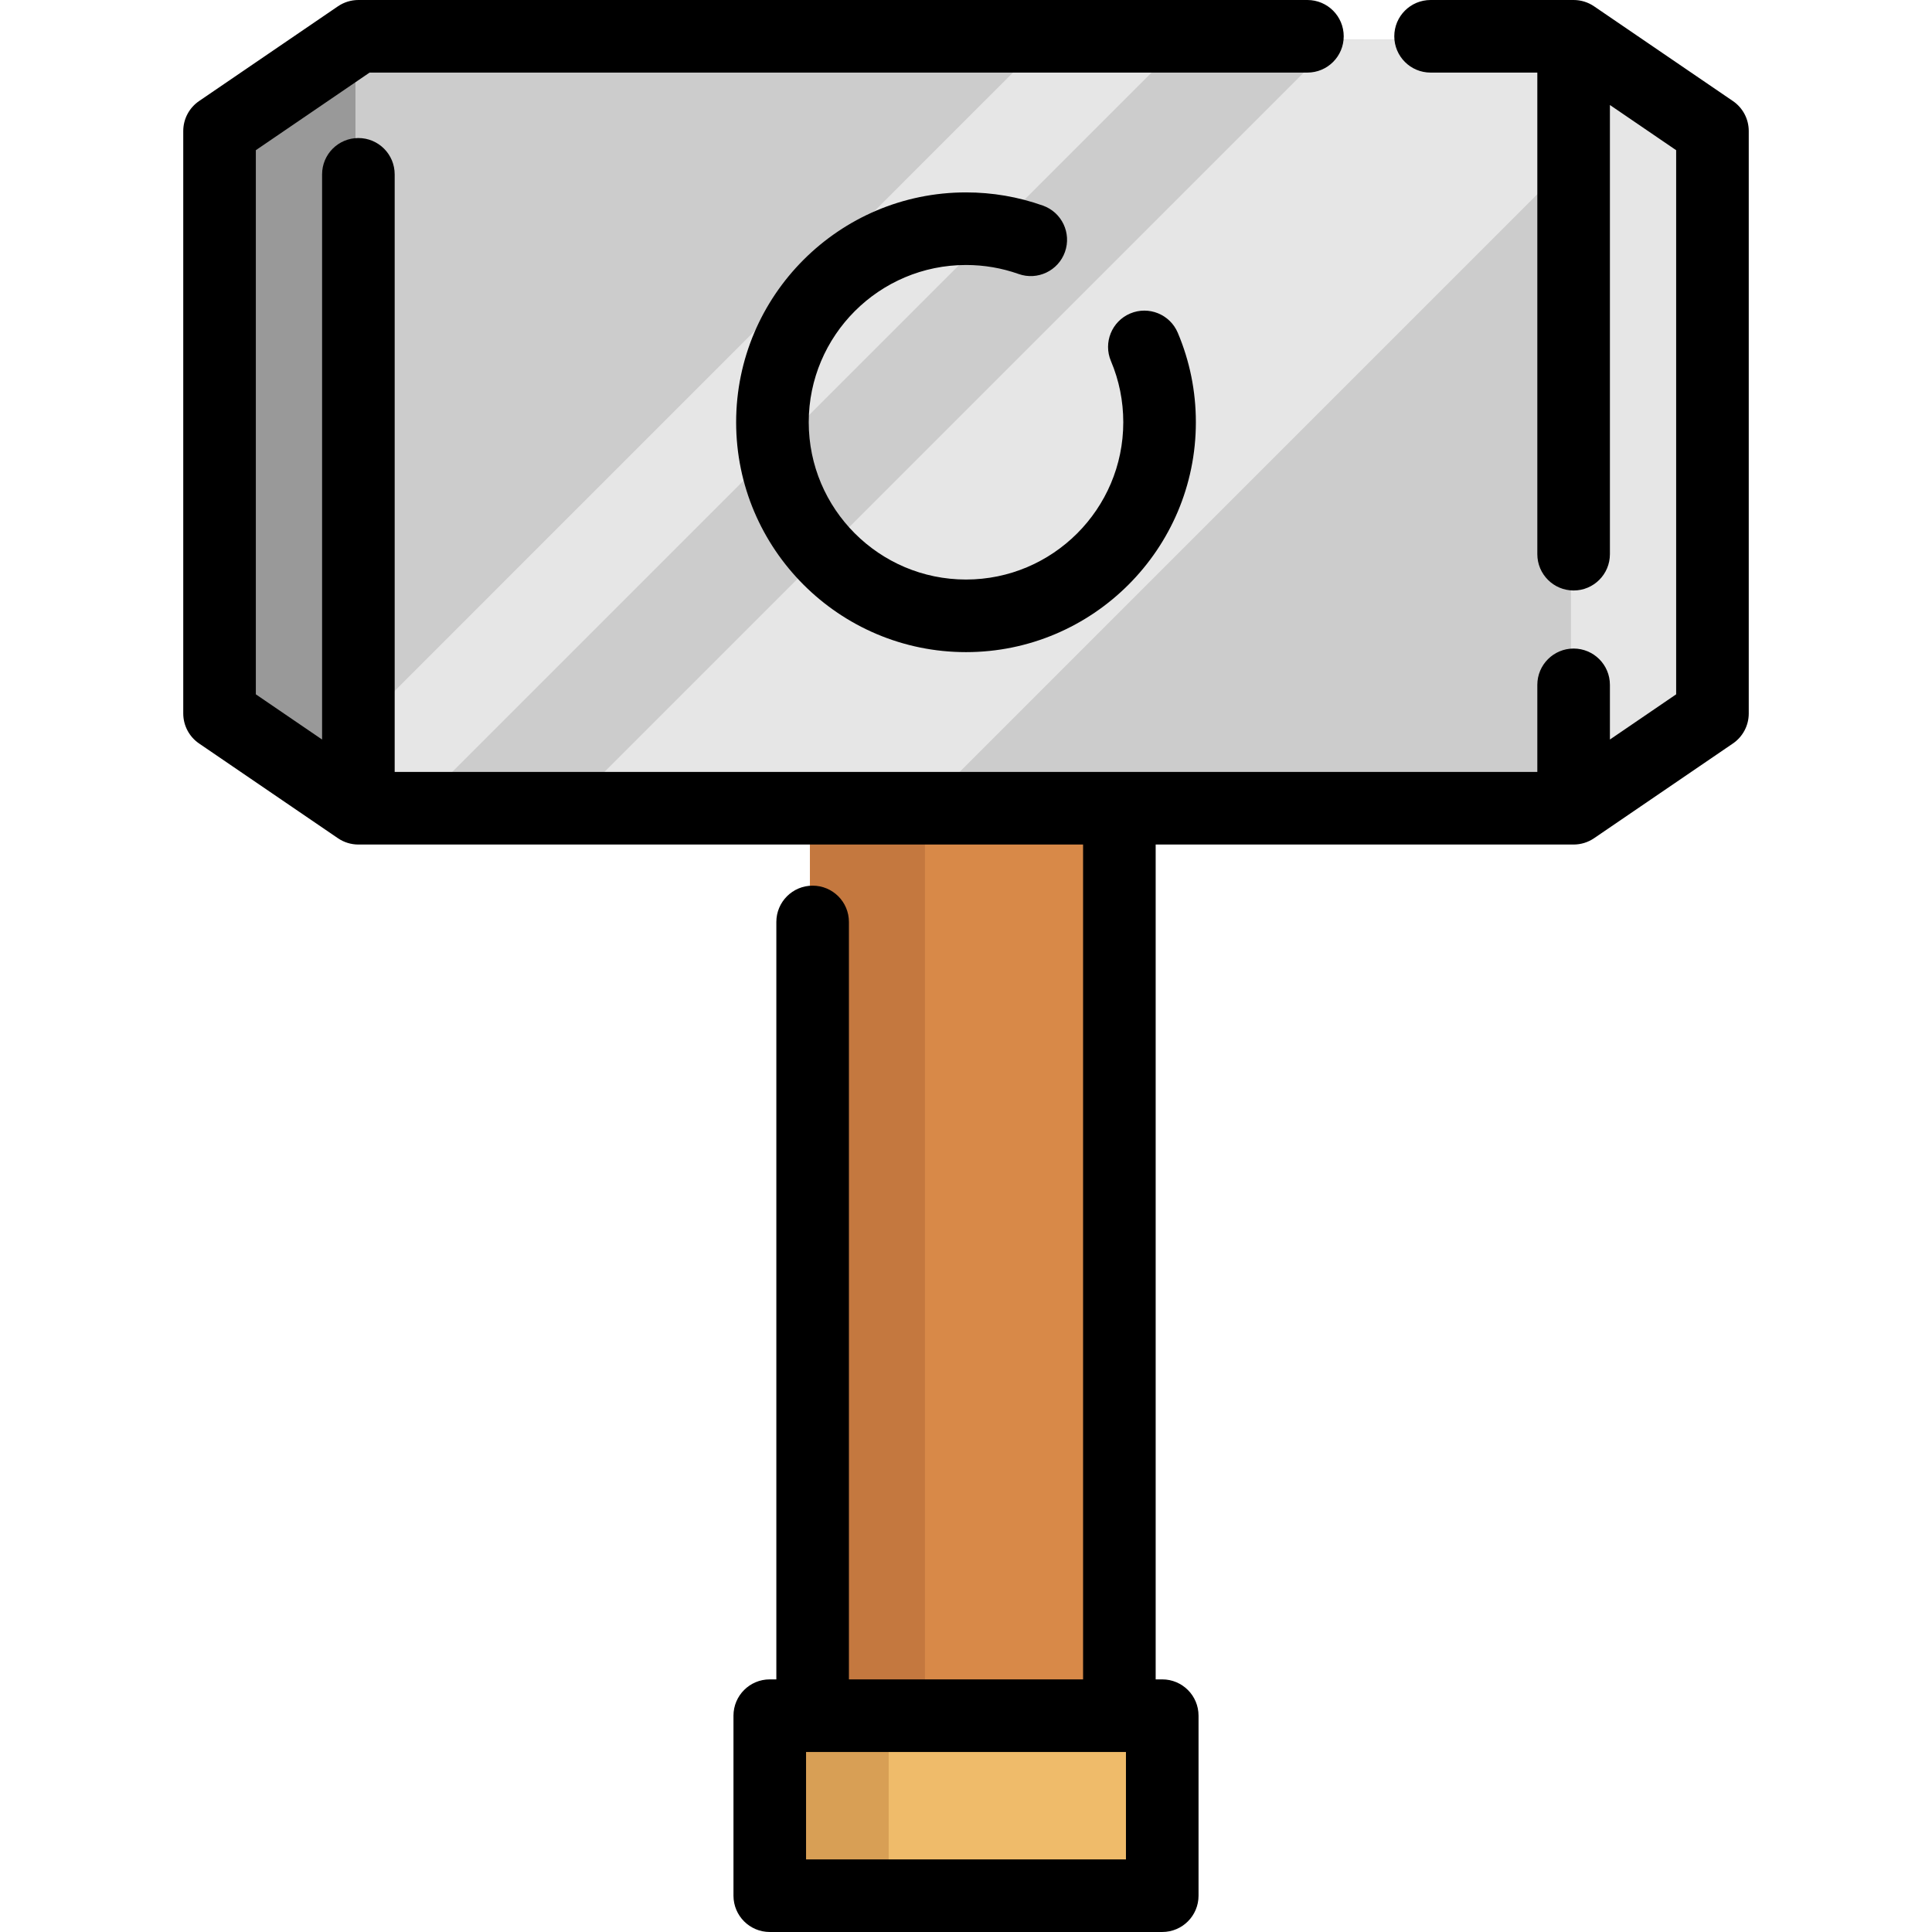
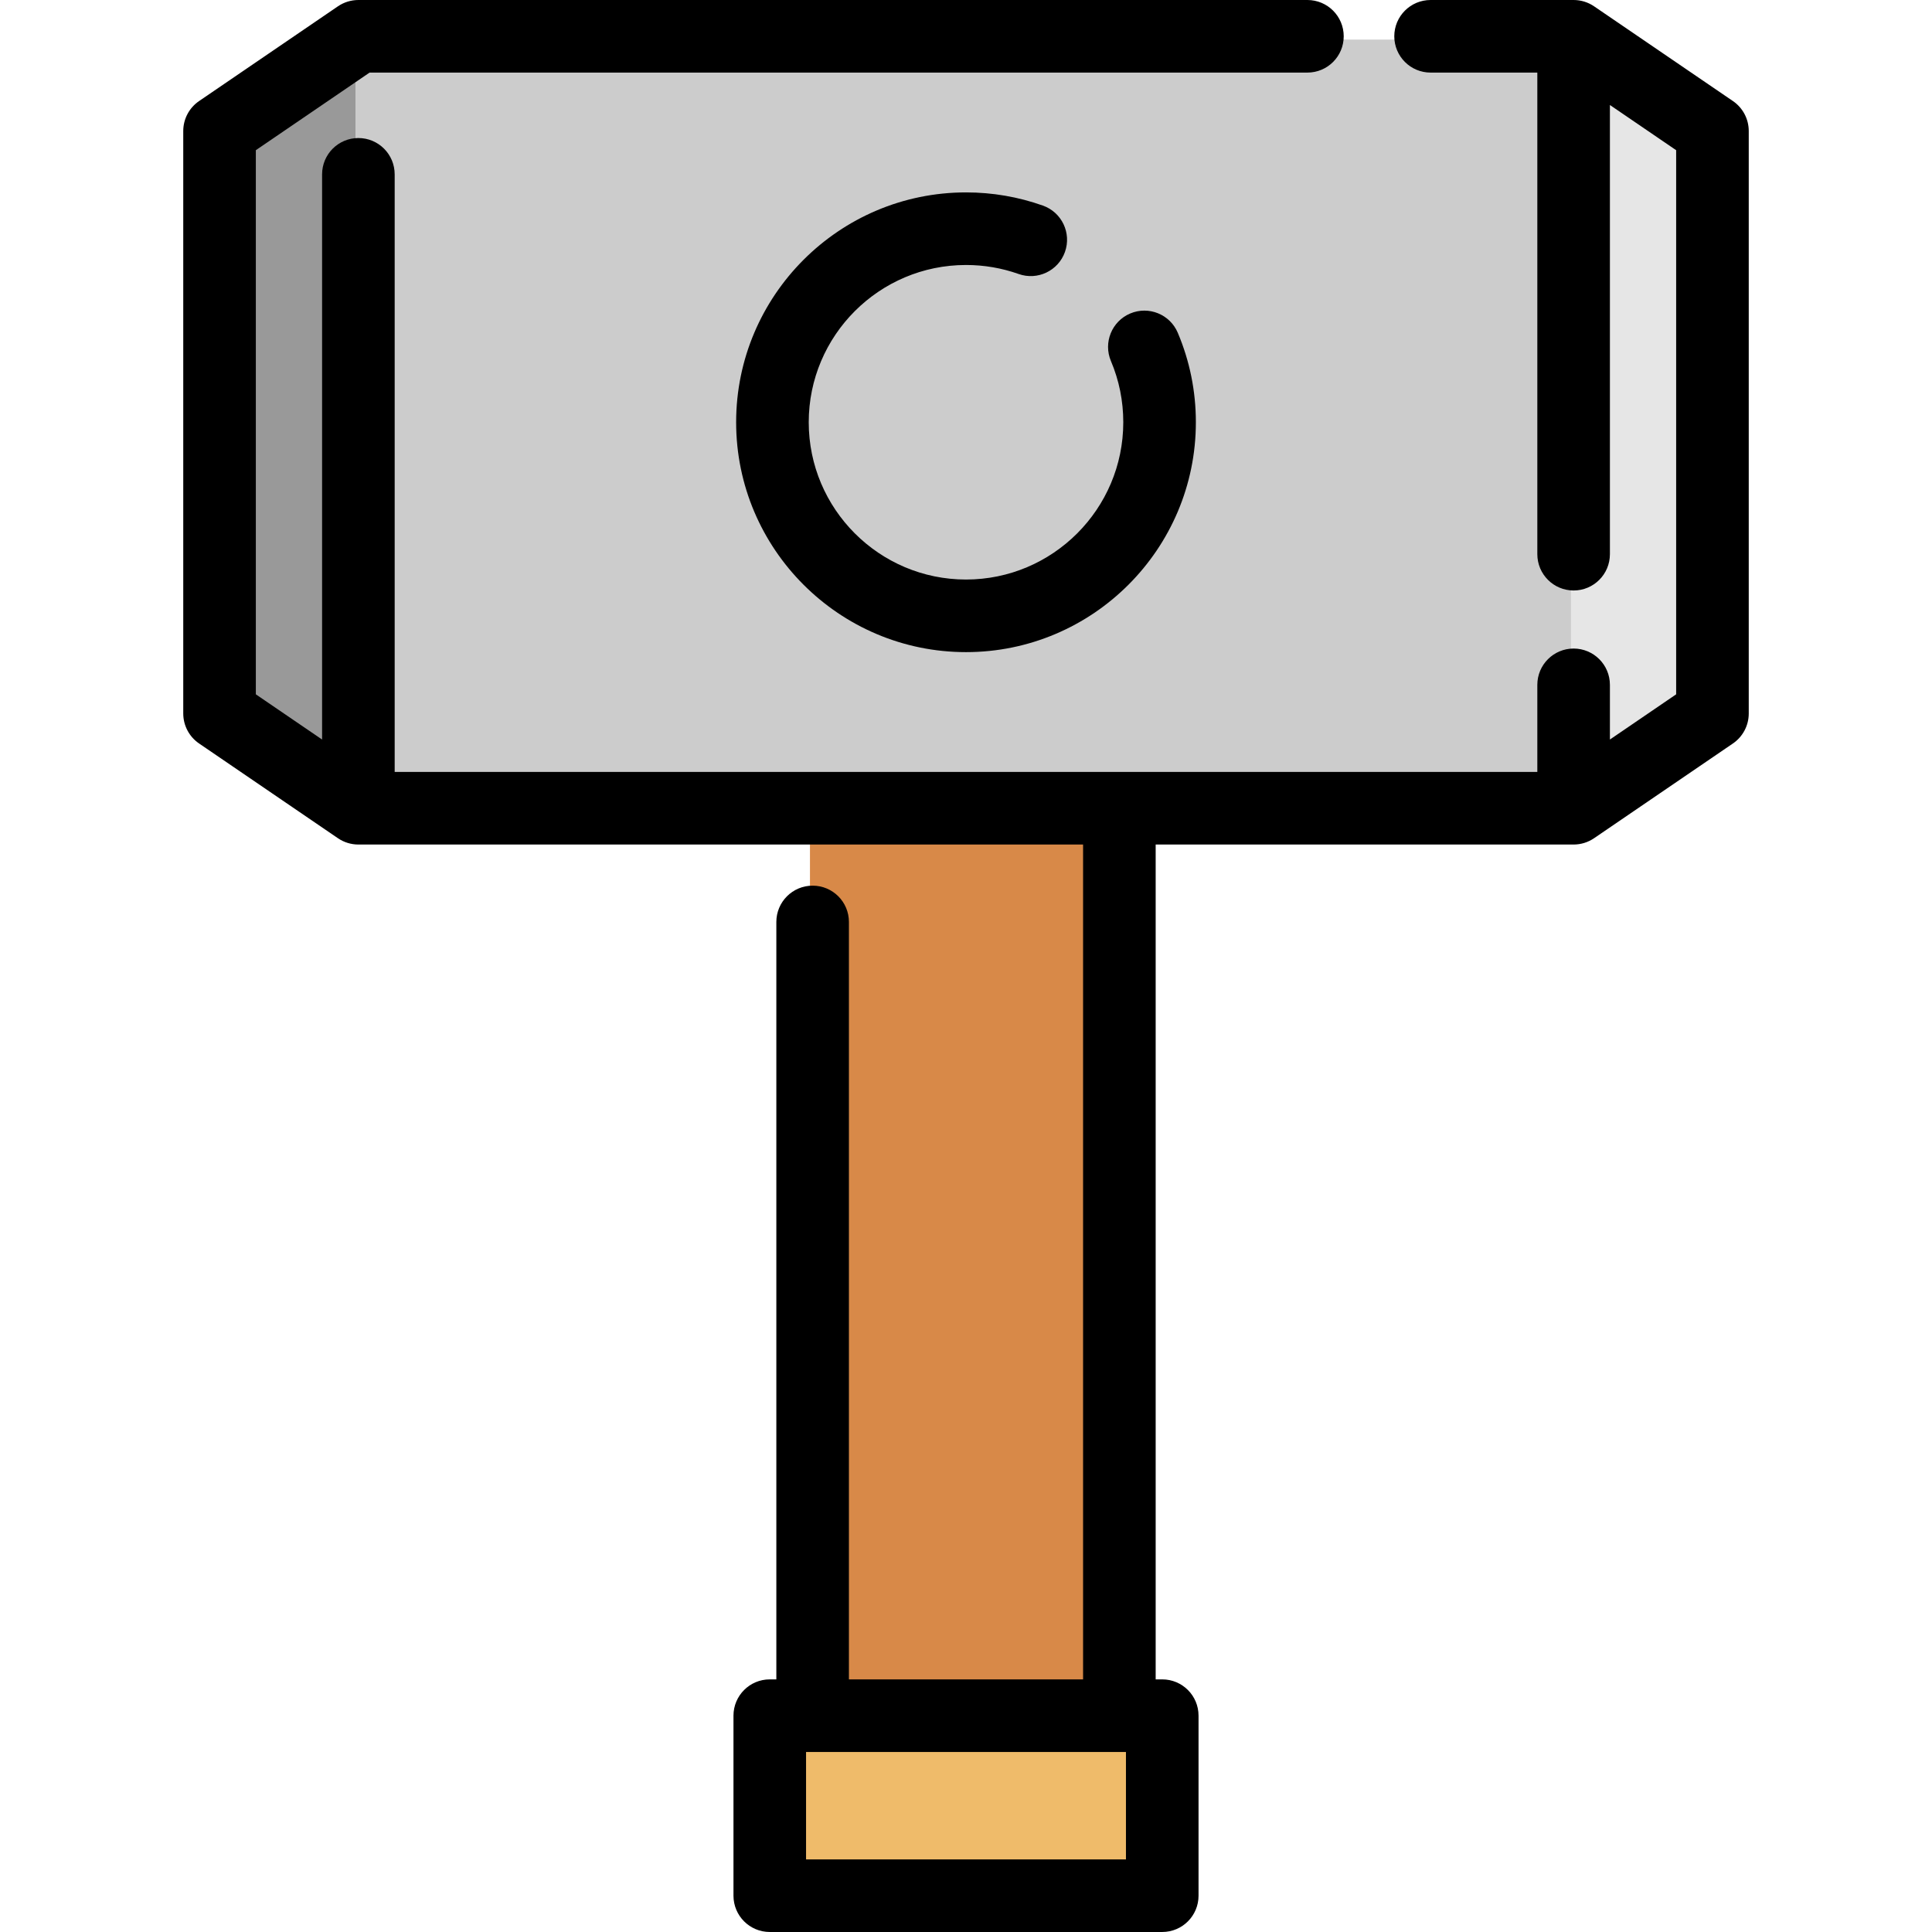
<svg xmlns="http://www.w3.org/2000/svg" version="1.1" id="Layer_1" x="0px" y="0px" viewBox="0 0 511.999 511.999" style="enable-background:new 0 0 511.999 511.999;" xml:space="preserve">
-   <polygon style="fill:#E6E6E6;" points="453.112,35.616 416.318,10.511 94.27,10.511 57.475,35.616 57.475,189.978 94.27,215.083   416.318,215.083 453.112,189.978 " />
-   <polygon style="fill:#999999;" points="94.27,10.511 57.475,35.616 57.475,189.978 94.27,215.083 " />
-   <polyline style="fill:#D88948;" points="295.938,215.083 295.938,455.564 214.65,455.564 214.65,215.083 " />
-   <polyline style="fill:#C4783F;" points="245.12,215.083 245.12,455.564 214.65,455.564 214.65,215.083 " />
-   <rect x="94.272" y="10.508" style="fill:#CCCCCC;" width="322.046" height="204.575" />
-   <g>
-     <polygon style="fill:#E6E6E6;" points="313.905,10.508 109.331,215.083 94.275,215.083 94.275,193.423 277.176,10.508  " />
-     <polygon style="fill:#E6E6E6;" points="416.321,10.508 416.321,42.556 243.794,215.083 149.663,215.083 354.238,10.508  " />
-   </g>
-   <rect x="203.292" y="455.561" style="fill:#EFBB6A;" width="104.019" height="47.707" />
-   <rect x="203.292" y="455.561" style="fill:#D89F55;" width="32.215" height="47.707" />
-   <path d="M459.239,26.779L422.447,1.674C420.849,0.584,418.959,0,417.025,0h-37.908c-5.313,0-9.618,4.306-9.618,9.618  s4.305,9.618,9.618,9.618h28.289v127.63c0,5.312,4.305,9.618,9.618,9.618c5.313,0,9.618-4.306,9.618-9.618V27.825l17.555,11.979  v144.2l-17.555,11.979v-14.493c0-5.312-4.305-9.618-9.618-9.618c-5.313,0-9.618,4.306-9.618,9.618v23.083H104.593V46.199  c0-5.312-4.305-9.618-9.618-9.618c-5.313,0-9.618,4.306-9.618,9.618v149.785L67.8,184.004v-144.2l30.144-20.568h248.537  c5.313,0,9.618-4.306,9.618-9.618S351.794,0,346.481,0H94.975c-1.934,0-3.823,0.584-5.422,1.674L52.76,26.779  c-2.626,1.792-4.196,4.766-4.196,7.945v154.362c0,3.179,1.571,6.153,4.196,7.945l36.793,25.105c1.598,1.09,3.488,1.674,5.422,1.674  h192.052v221.244h-62.053V244.325c0-5.312-4.305-9.618-9.618-9.618s-9.618,4.306-9.618,9.618v200.727h-1.743  c-5.313,0-9.618,4.306-9.618,9.618v47.709c0,5.312,4.305,9.618,9.618,9.618h104.012c5.313,0,9.618-4.306,9.618-9.618v-47.709  c0-5.312-4.305-9.618-9.618-9.618h-1.743V223.809h110.762c1.934,0,3.823-0.584,5.422-1.674l36.792-25.105  c2.626-1.792,4.196-4.766,4.196-7.945V34.723C463.437,31.544,461.866,28.57,459.239,26.779z M298.388,492.763h-84.776v-28.473  h84.776V492.763z" />
-   <path d="M256.001,70.225c4.789,0,9.481,0.803,13.945,2.387c5.001,1.776,10.503-0.841,12.281-5.848  c1.776-5.007-0.841-10.504-5.849-12.281c-6.535-2.319-13.39-3.495-20.378-3.495c-33.588,0-60.916,27.326-60.916,60.916  s27.328,60.916,60.916,60.916s60.916-27.326,60.916-60.916c0-8.22-1.612-16.198-4.791-23.715c-2.07-4.894-7.715-7.179-12.605-5.112  c-4.891,2.07-7.182,7.714-5.111,12.605c2.17,5.131,3.271,10.589,3.271,16.22c0,22.983-18.697,41.679-41.679,41.679  s-41.679-18.697-41.679-41.679S233.018,70.225,256.001,70.225z" />
-   <g>
- </g>
-   <g>
- </g>
-   <g>
- </g>
-   <g>
- </g>
-   <g>
- </g>
-   <g>
- </g>
-   <g>
- </g>
-   <g>
- </g>
-   <g>
- </g>
-   <g>
- </g>
-   <g>
- </g>
-   <g>
- </g>
-   <g>
- </g>
-   <g>
- </g>
-   <g>
- </g>
+   <defs id="defs59" />
+   <polygon style="fill:#E6E6E6;" points="453.112,35.616 416.318,10.511 94.27,10.511 57.475,35.616 57.475,189.978 94.27,215.083   416.318,215.083 453.112,189.978 " id="polygon2" />
+   <polygon style="fill:#999999;" points="94.27,10.511 57.475,35.616 57.475,189.978 94.27,215.083 " id="polygon4" />
+   <polyline style="fill:#D88948;" points="295.938,215.083 295.938,455.564 214.65,455.564 214.65,215.083 " id="polyline6" />
+   <rect x="94.272" y="10.508" style="fill:#CCCCCC;" width="322.046" height="204.575" id="rect10" />
+   <g id="g16" />
+   <rect x="203.292" y="455.561" style="fill:#EFBB6A;" width="104.019" height="47.707" id="rect18" />
+   <path d="M459.239,26.779L422.447,1.674C420.849,0.584,418.959,0,417.025,0h-37.908c-5.313,0-9.618,4.306-9.618,9.618  s4.305,9.618,9.618,9.618h28.289v127.63c0,5.312,4.305,9.618,9.618,9.618c5.313,0,9.618-4.306,9.618-9.618V27.825l17.555,11.979  v144.2l-17.555,11.979v-14.493c0-5.312-4.305-9.618-9.618-9.618c-5.313,0-9.618,4.306-9.618,9.618v23.083H104.593V46.199  c0-5.312-4.305-9.618-9.618-9.618c-5.313,0-9.618,4.306-9.618,9.618v149.785L67.8,184.004v-144.2l30.144-20.568h248.537  c5.313,0,9.618-4.306,9.618-9.618S351.794,0,346.481,0H94.975c-1.934,0-3.823,0.584-5.422,1.674L52.76,26.779  c-2.626,1.792-4.196,4.766-4.196,7.945v154.362c0,3.179,1.571,6.153,4.196,7.945l36.793,25.105c1.598,1.09,3.488,1.674,5.422,1.674  h192.052v221.244h-62.053V244.325c0-5.312-4.305-9.618-9.618-9.618s-9.618,4.306-9.618,9.618v200.727h-1.743  c-5.313,0-9.618,4.306-9.618,9.618v47.709c0,5.312,4.305,9.618,9.618,9.618h104.012c5.313,0,9.618-4.306,9.618-9.618v-47.709  c0-5.312-4.305-9.618-9.618-9.618h-1.743V223.809h110.762c1.934,0,3.823-0.584,5.422-1.674l36.792-25.105  c2.626-1.792,4.196-4.766,4.196-7.945V34.723C463.437,31.544,461.866,28.57,459.239,26.779z M298.388,492.763h-84.776v-28.473  h84.776V492.763z" id="path22" />
+   <path d="M256.001,70.225c4.789,0,9.481,0.803,13.945,2.387c5.001,1.776,10.503-0.841,12.281-5.848  c1.776-5.007-0.841-10.504-5.849-12.281c-6.535-2.319-13.39-3.495-20.378-3.495c-33.588,0-60.916,27.326-60.916,60.916  s27.328,60.916,60.916,60.916s60.916-27.326,60.916-60.916c0-8.22-1.612-16.198-4.791-23.715c-2.07-4.894-7.715-7.179-12.605-5.112  c-4.891,2.07-7.182,7.714-5.111,12.605c2.17,5.131,3.271,10.589,3.271,16.22c0,22.983-18.697,41.679-41.679,41.679  s-41.679-18.697-41.679-41.679S233.018,70.225,256.001,70.225z" id="path24" />
+   <g id="g26" />
+   <g id="g28" />
+   <g id="g30" />
+   <g id="g32" />
+   <g id="g34" />
+   <g id="g36" />
+   <g id="g38" />
+   <g id="g40" />
+   <g id="g42" />
+   <g id="g44" />
+   <g id="g46" />
+   <g id="g48" />
+   <g id="g50" />
+   <g id="g52" />
+   <g id="g54" />
</svg>
